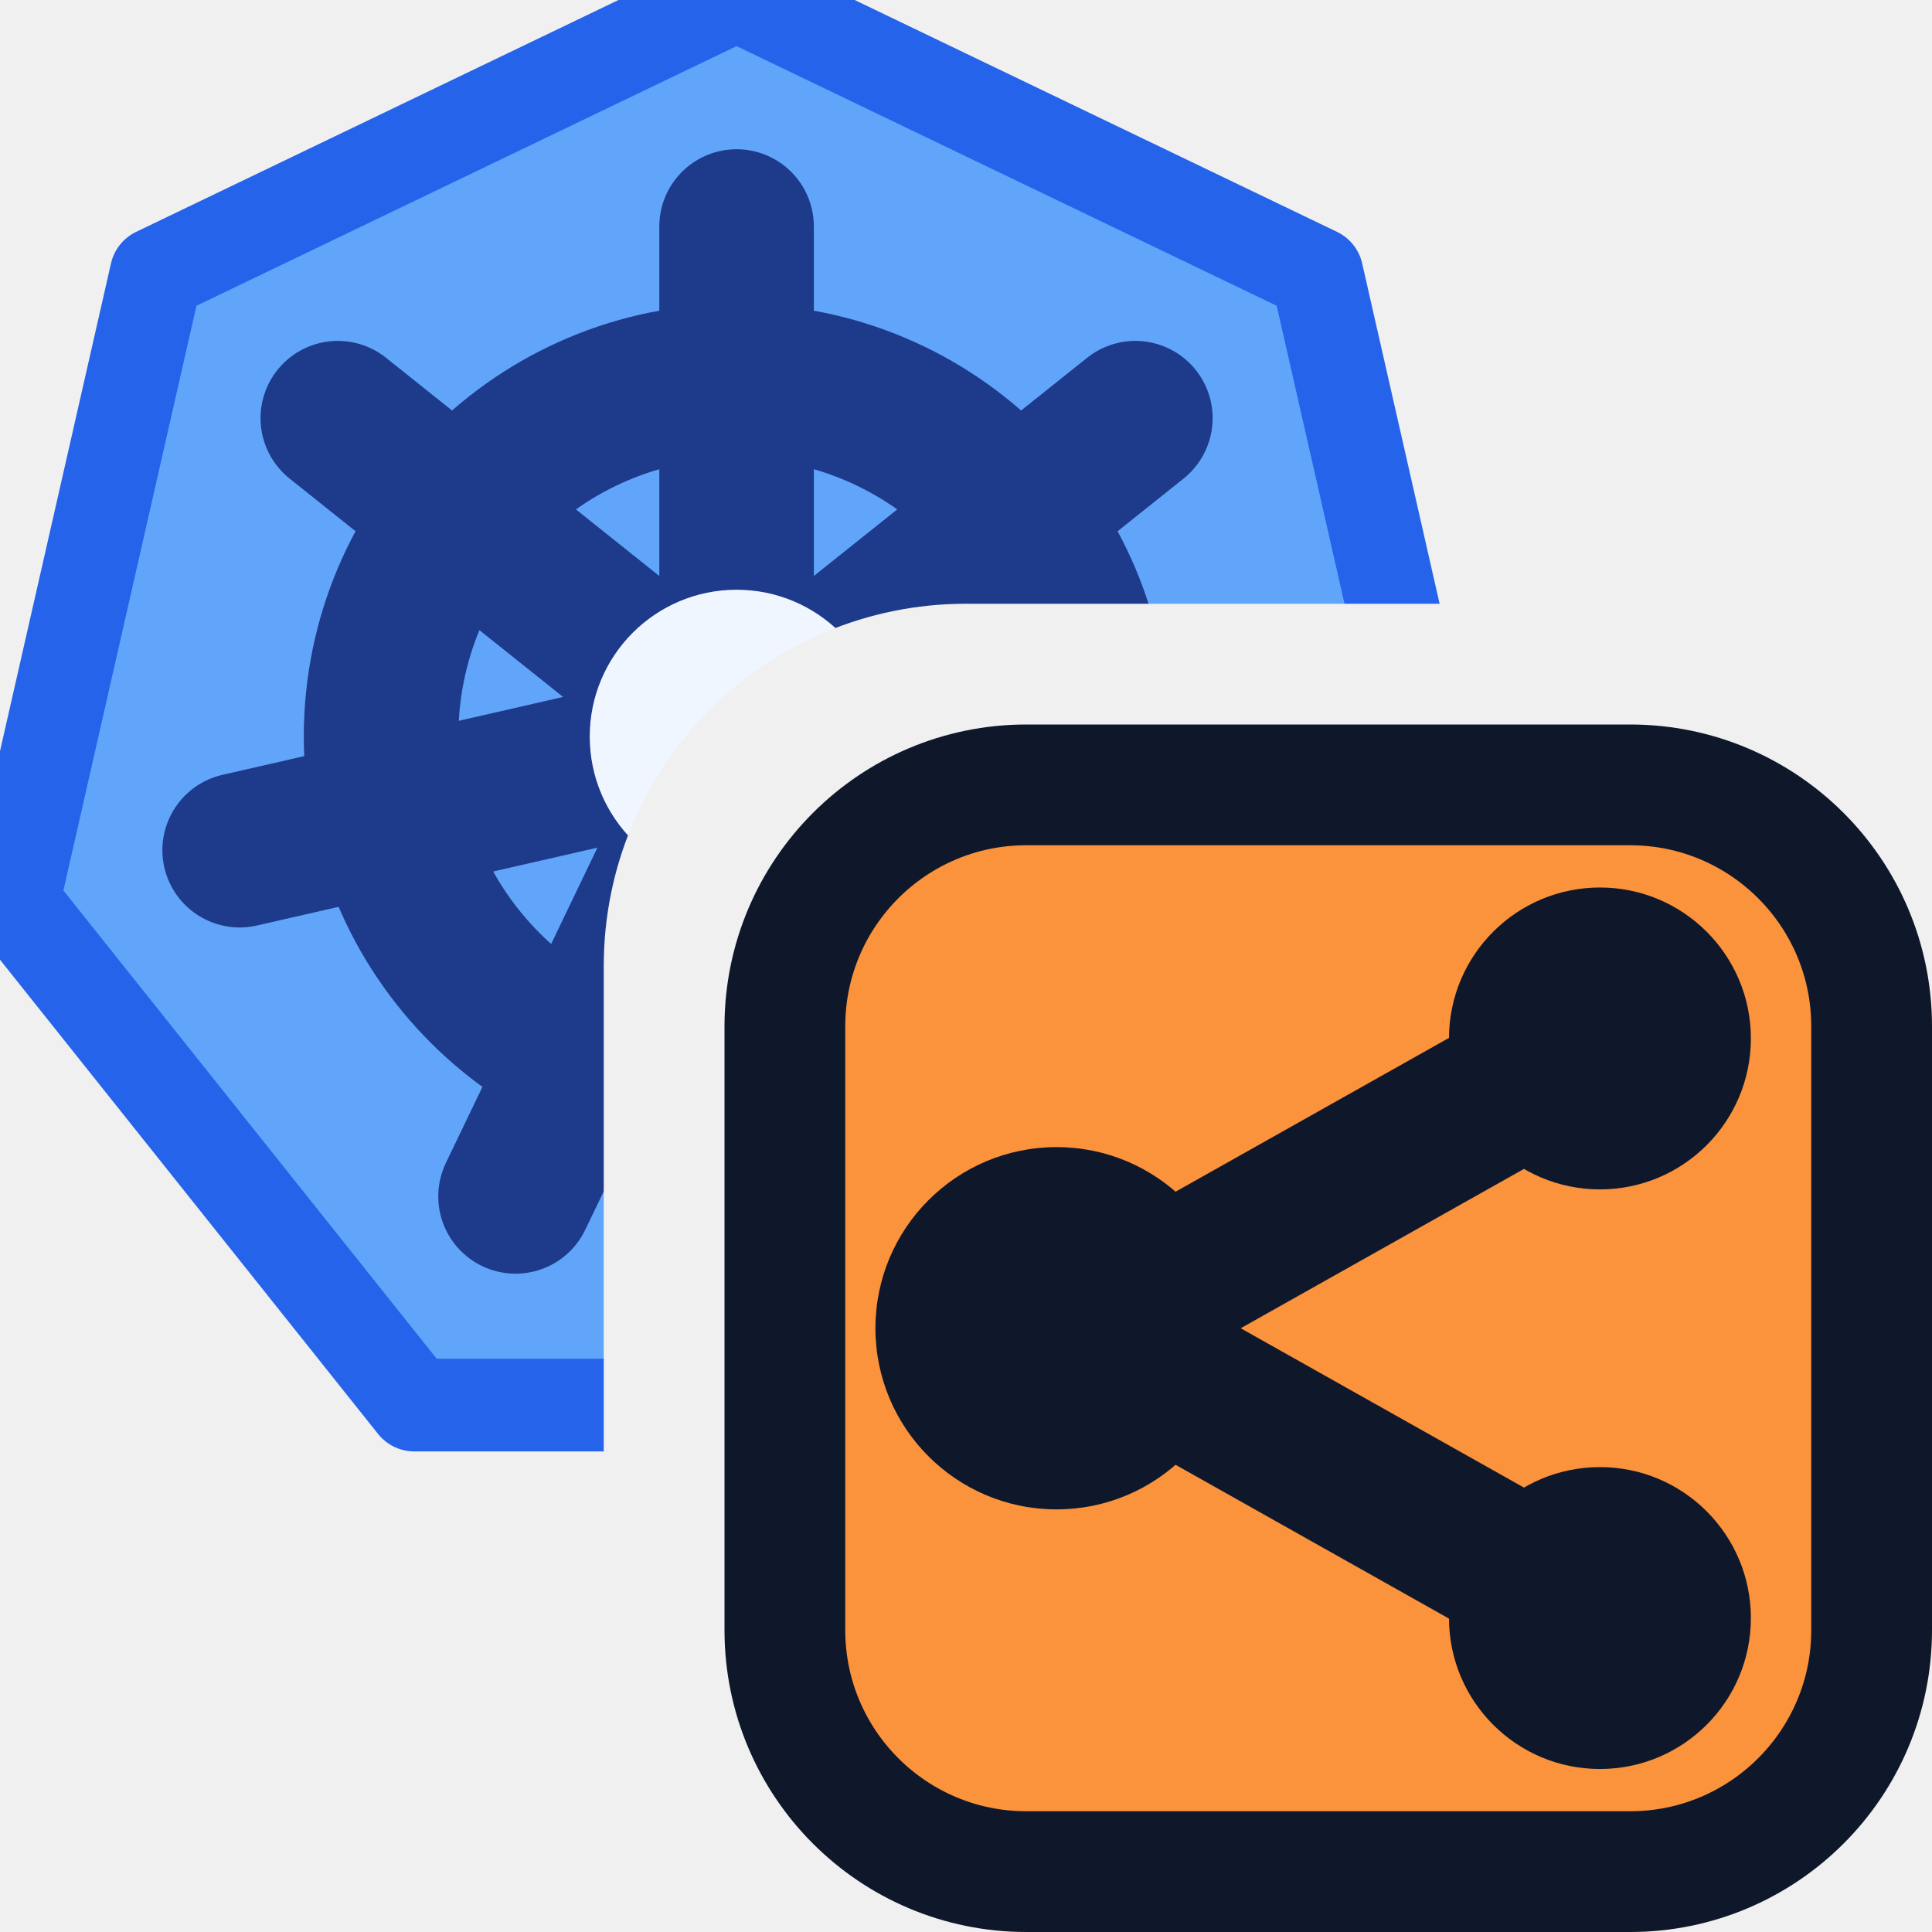
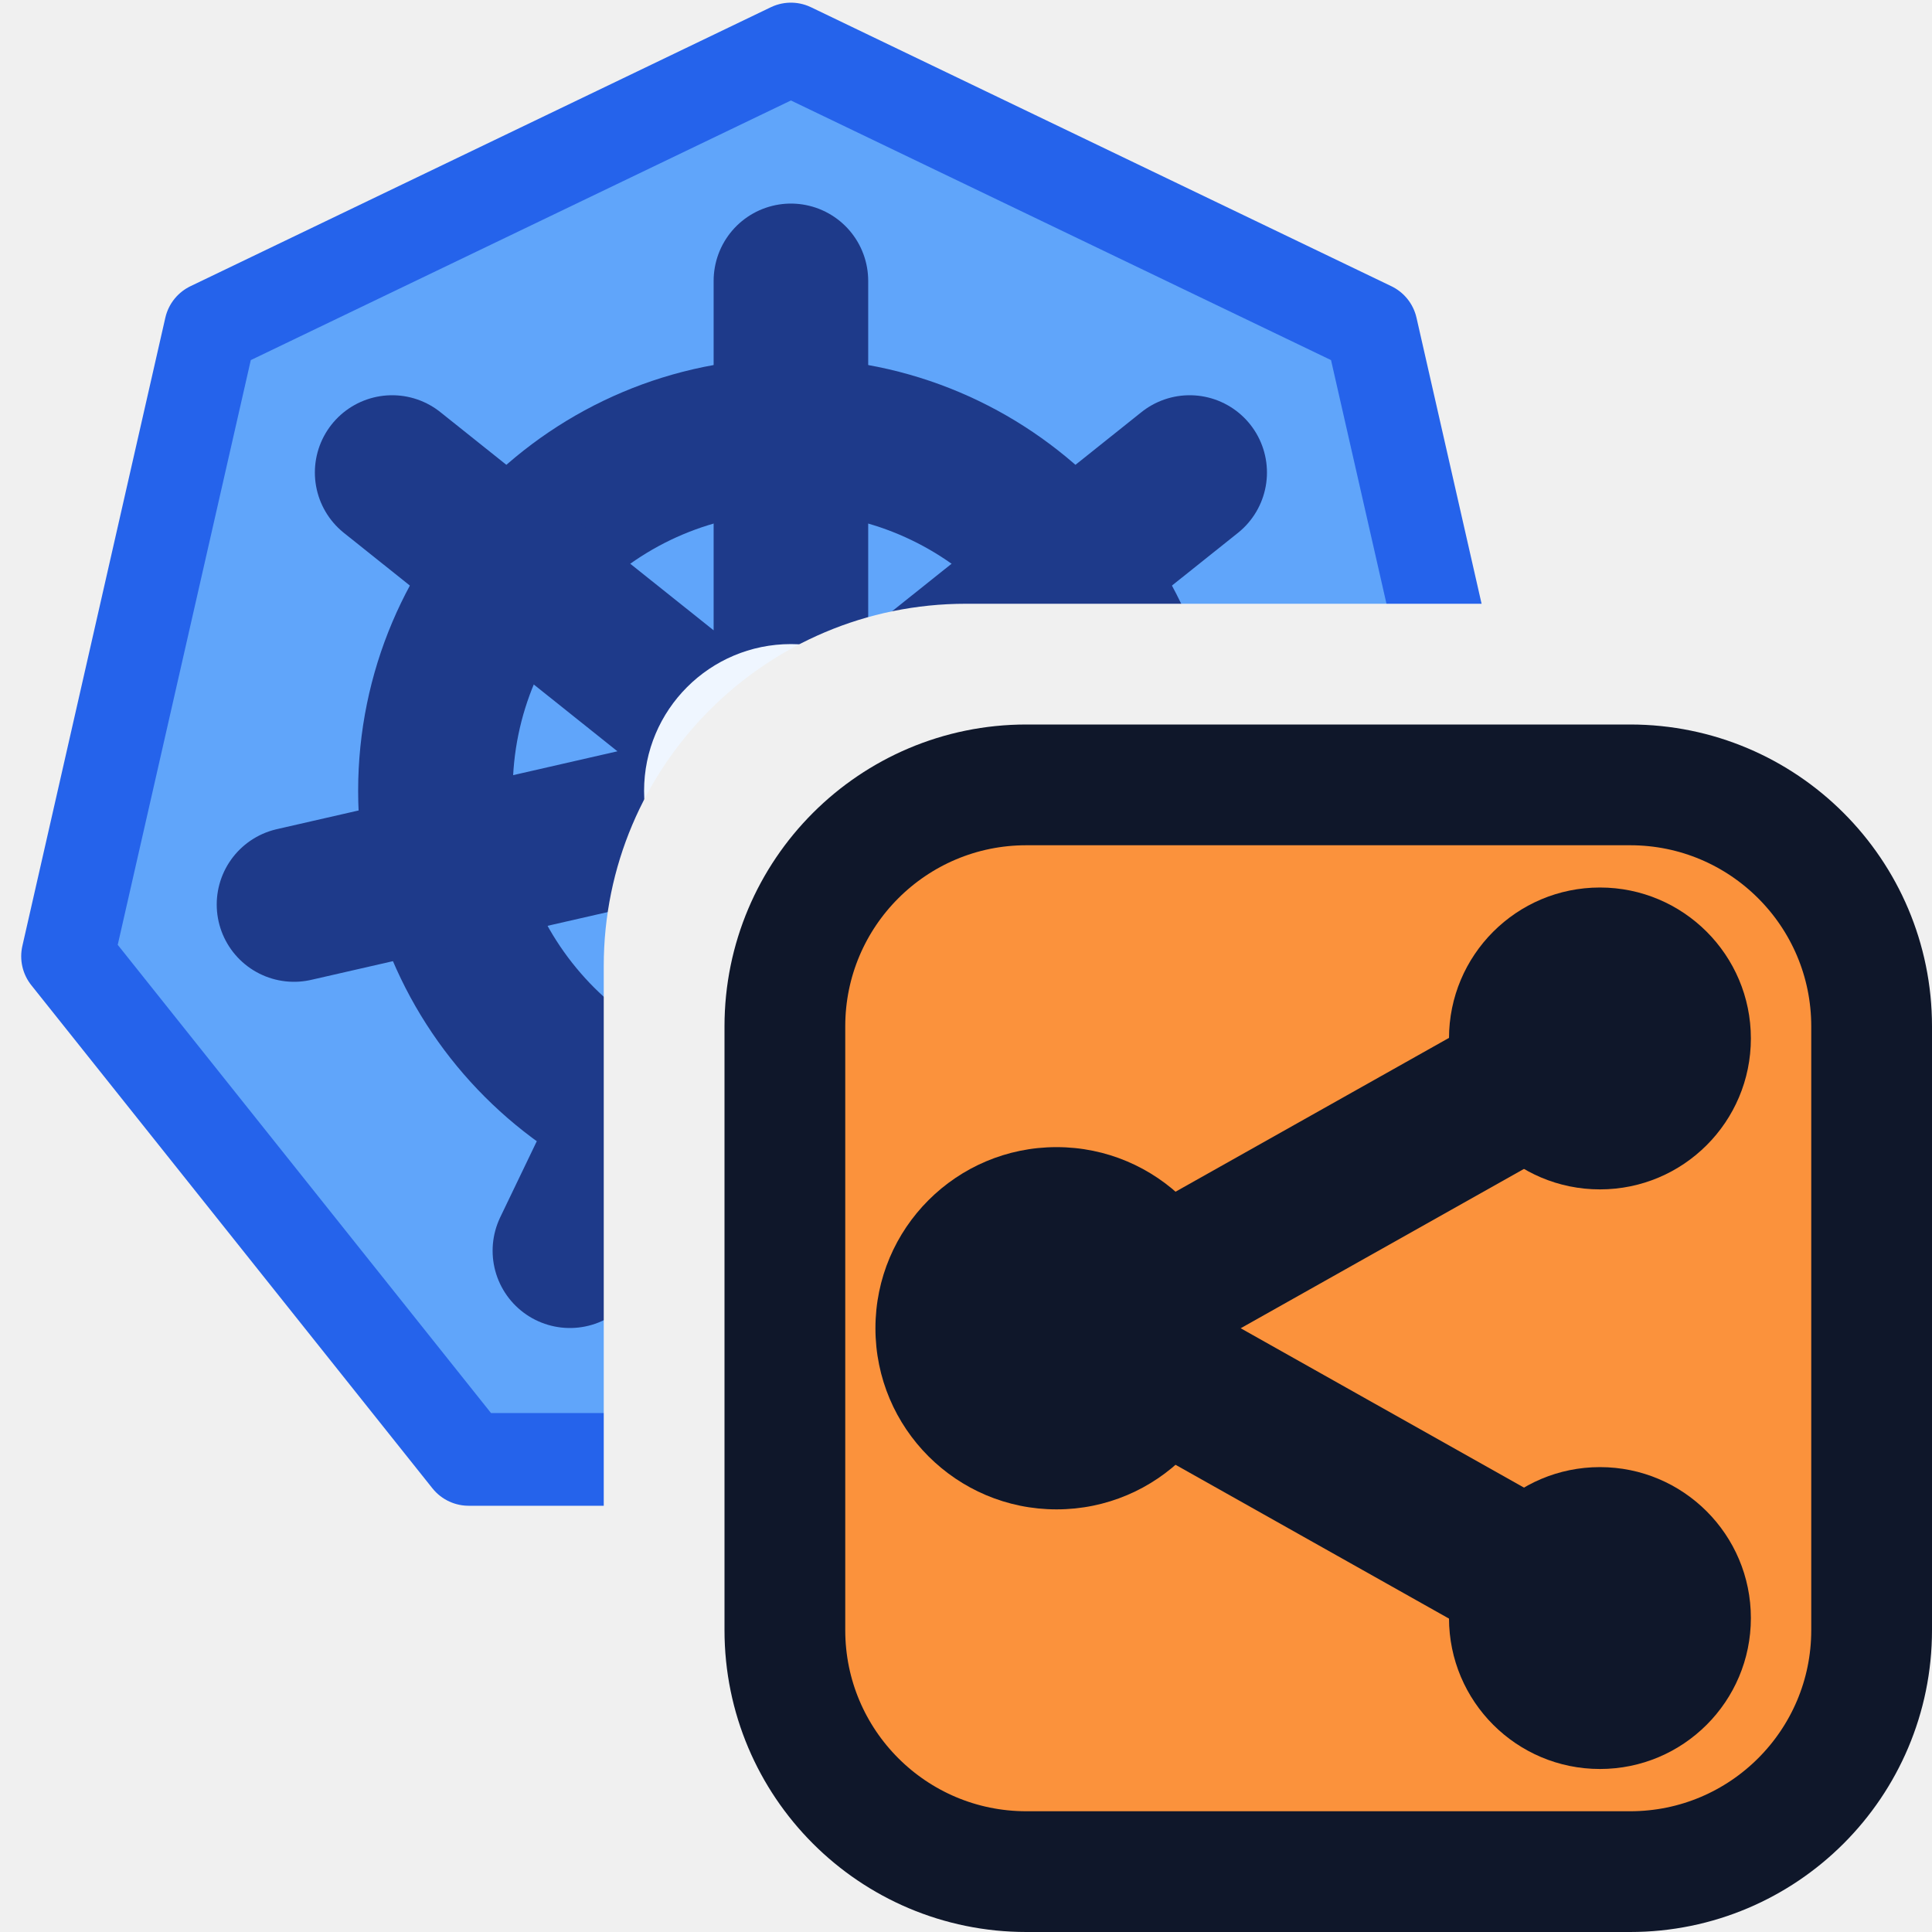
<svg xmlns="http://www.w3.org/2000/svg" width="16" height="16" viewBox="0 0 16 16" fill="none">
  <defs>
    <mask id="k8s-badge-cut">
      <rect width="16" height="16" fill="#fff" />
      <rect x="5" y="5" width="12" height="12" rx="3" fill="#000" />
    </mask>
  </defs>
  <g mask="url(#k8s-badge-cut)">
-     <g transform="translate(-1.58 -1.58) scale(0.64)">
+     <g transform="translate(-1.13 -1.13) scale(0.64)">
      <path d="M12.00 2.40 L19.51 6.01 L21.36 14.14 L16.17 20.65 L7.83 20.65 L2.64 14.14 L4.49 6.01Z" fill="#60A5FA" stroke="#2563EB" stroke-width="1.2" stroke-linejoin="round" />
      <circle cx="12" cy="12" r="4.6" stroke="#1E3A8A" stroke-width="2" />
      <path d="M12 12L12.00 5.40M12 12L17.16 7.88M12 12L18.43 13.47M12 12L14.86 17.95M12 12L9.14 17.95M12 12L5.57 13.47M12 12L6.84 7.88" stroke="#1E3A8A" stroke-width="2" stroke-linecap="round" />
      <circle cx="12" cy="12" r="1.9" fill="#EFF6FF" />
    </g>
  </g>
  <rect x="6.5" y="6.5" width="9" height="9" rx="2" fill="#FB923C" stroke="#0F172A" />
  <path d="M9 11L13 8.75M9 11L13 13.25" stroke="#0F172A" stroke-width="1.25" stroke-linecap="round" stroke-linejoin="round" />
  <circle cx="8.75" cy="11" r="1.5" fill="#0F172A" />
  <circle cx="13.25" cy="8.6" r="1.25" fill="#0F172A" />
  <circle cx="13.25" cy="13.4" r="1.25" fill="#0F172A" />
</svg>
